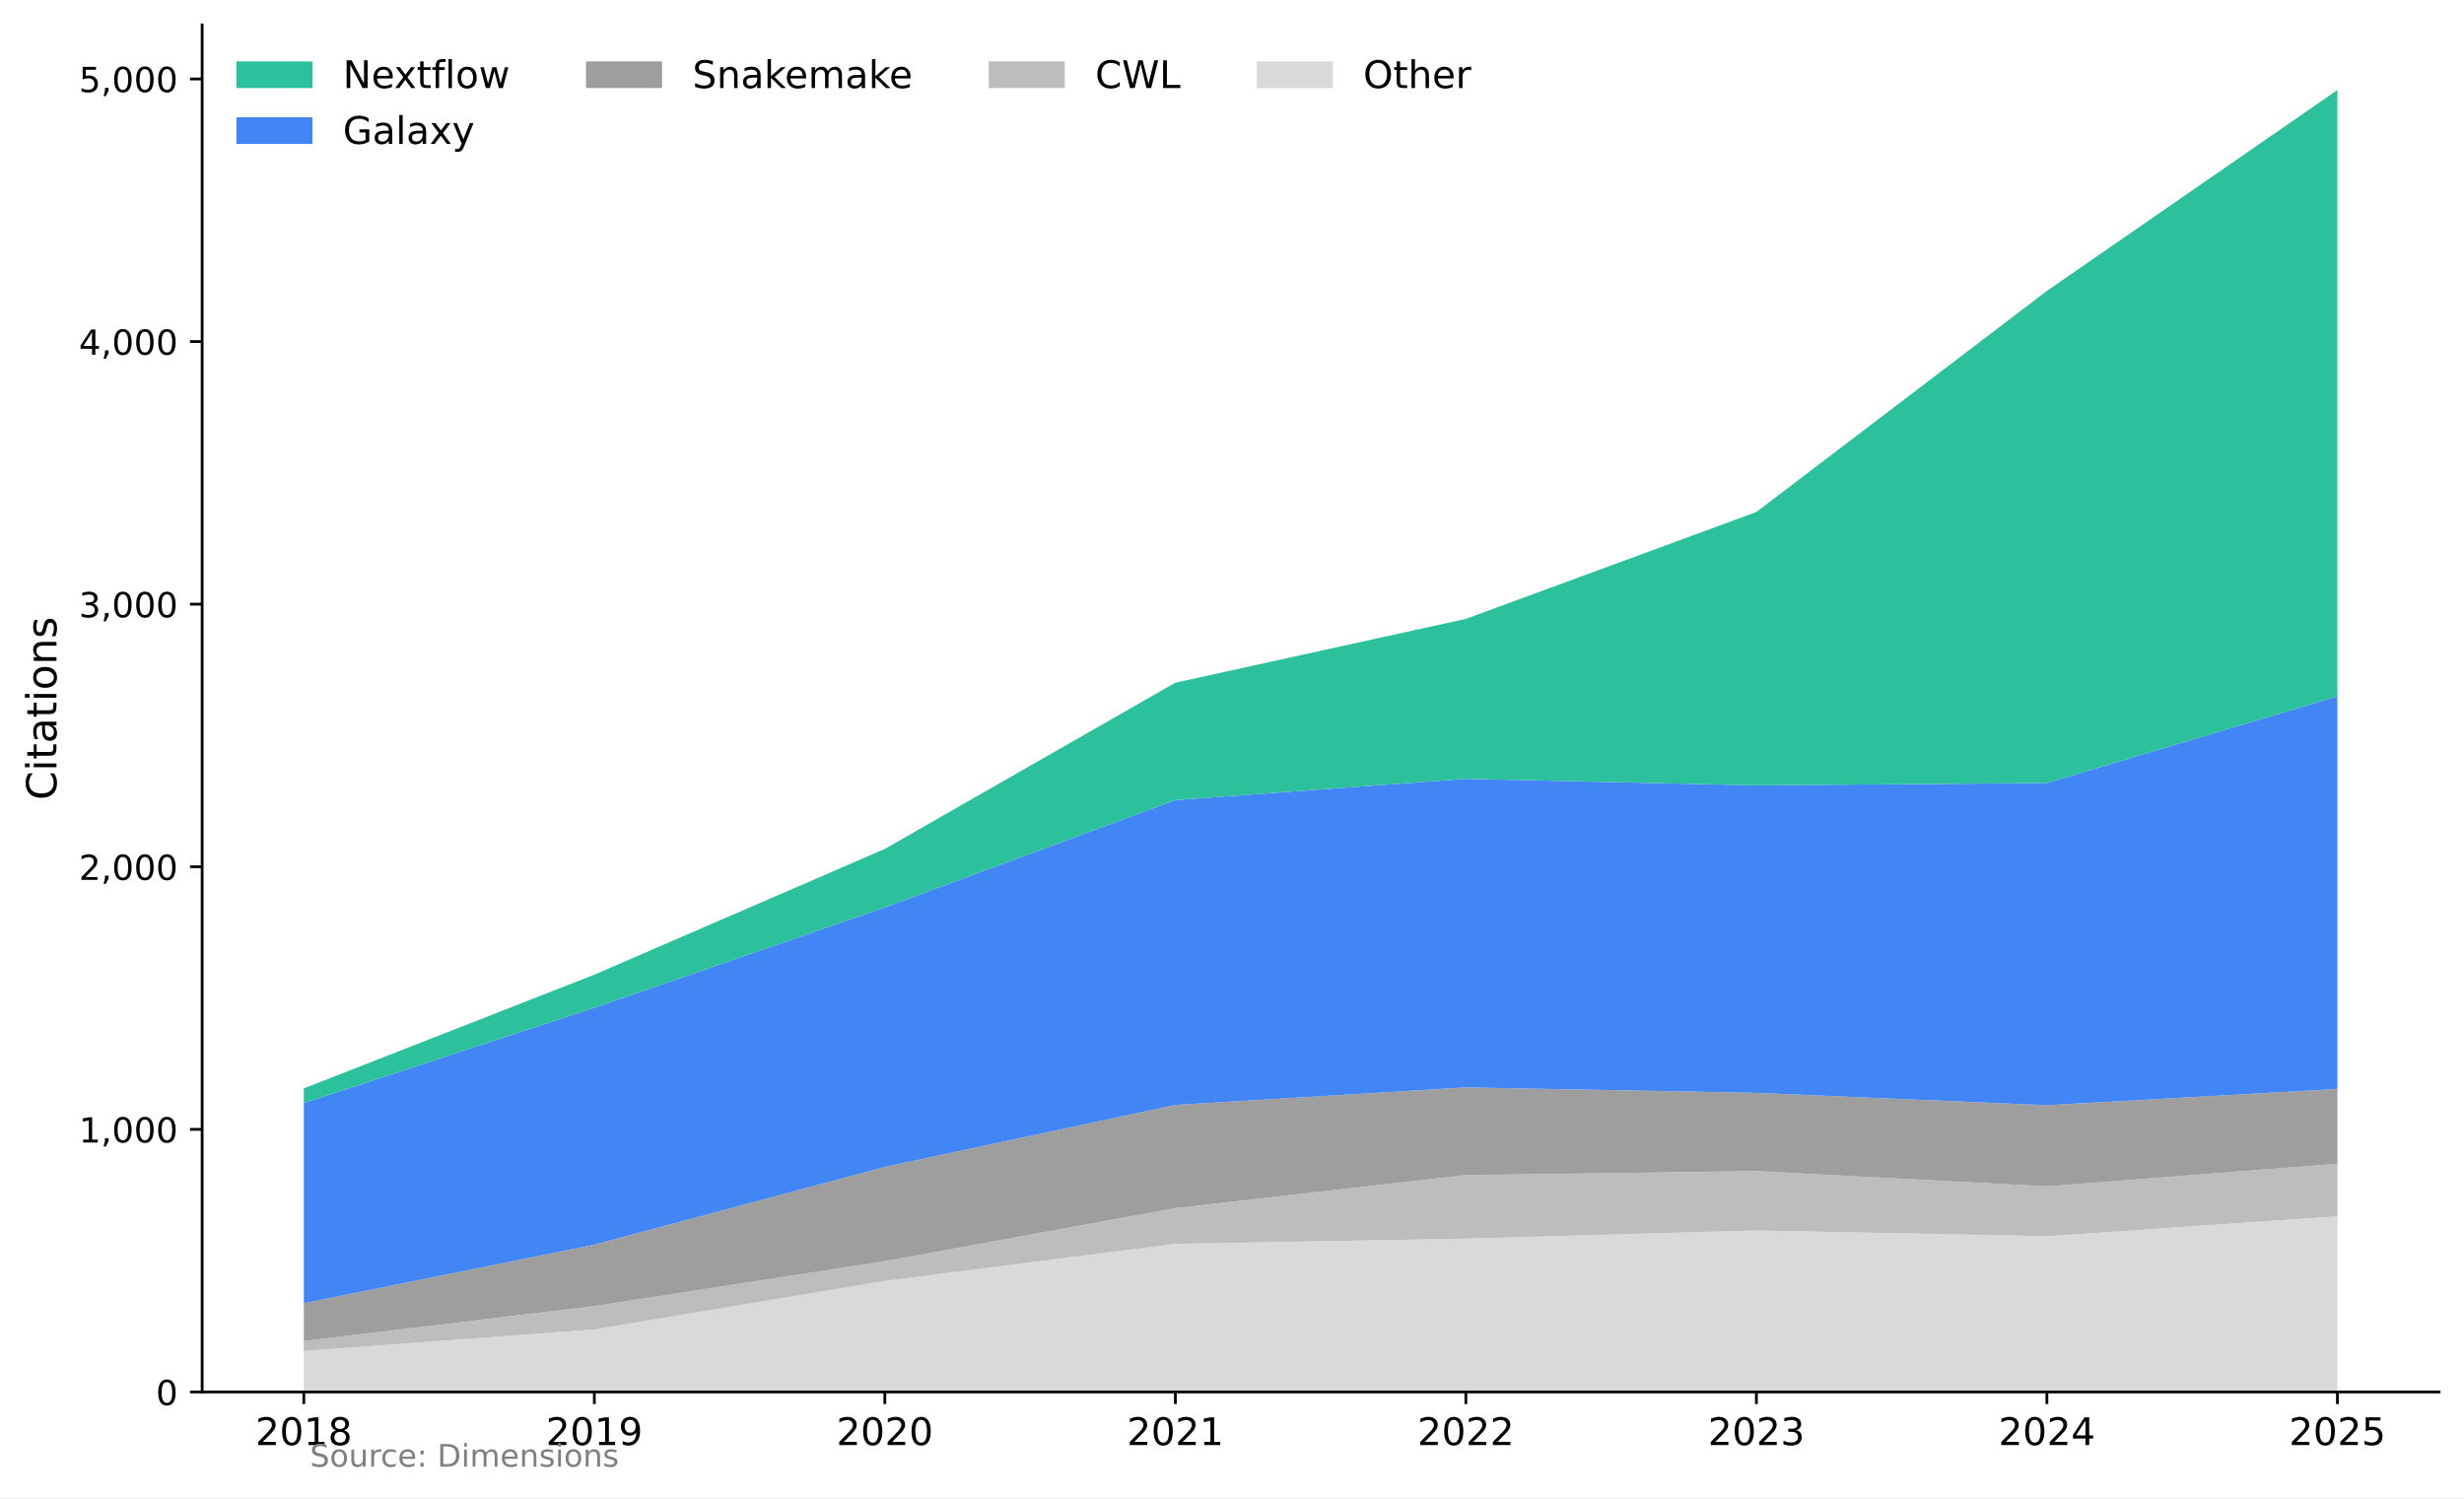
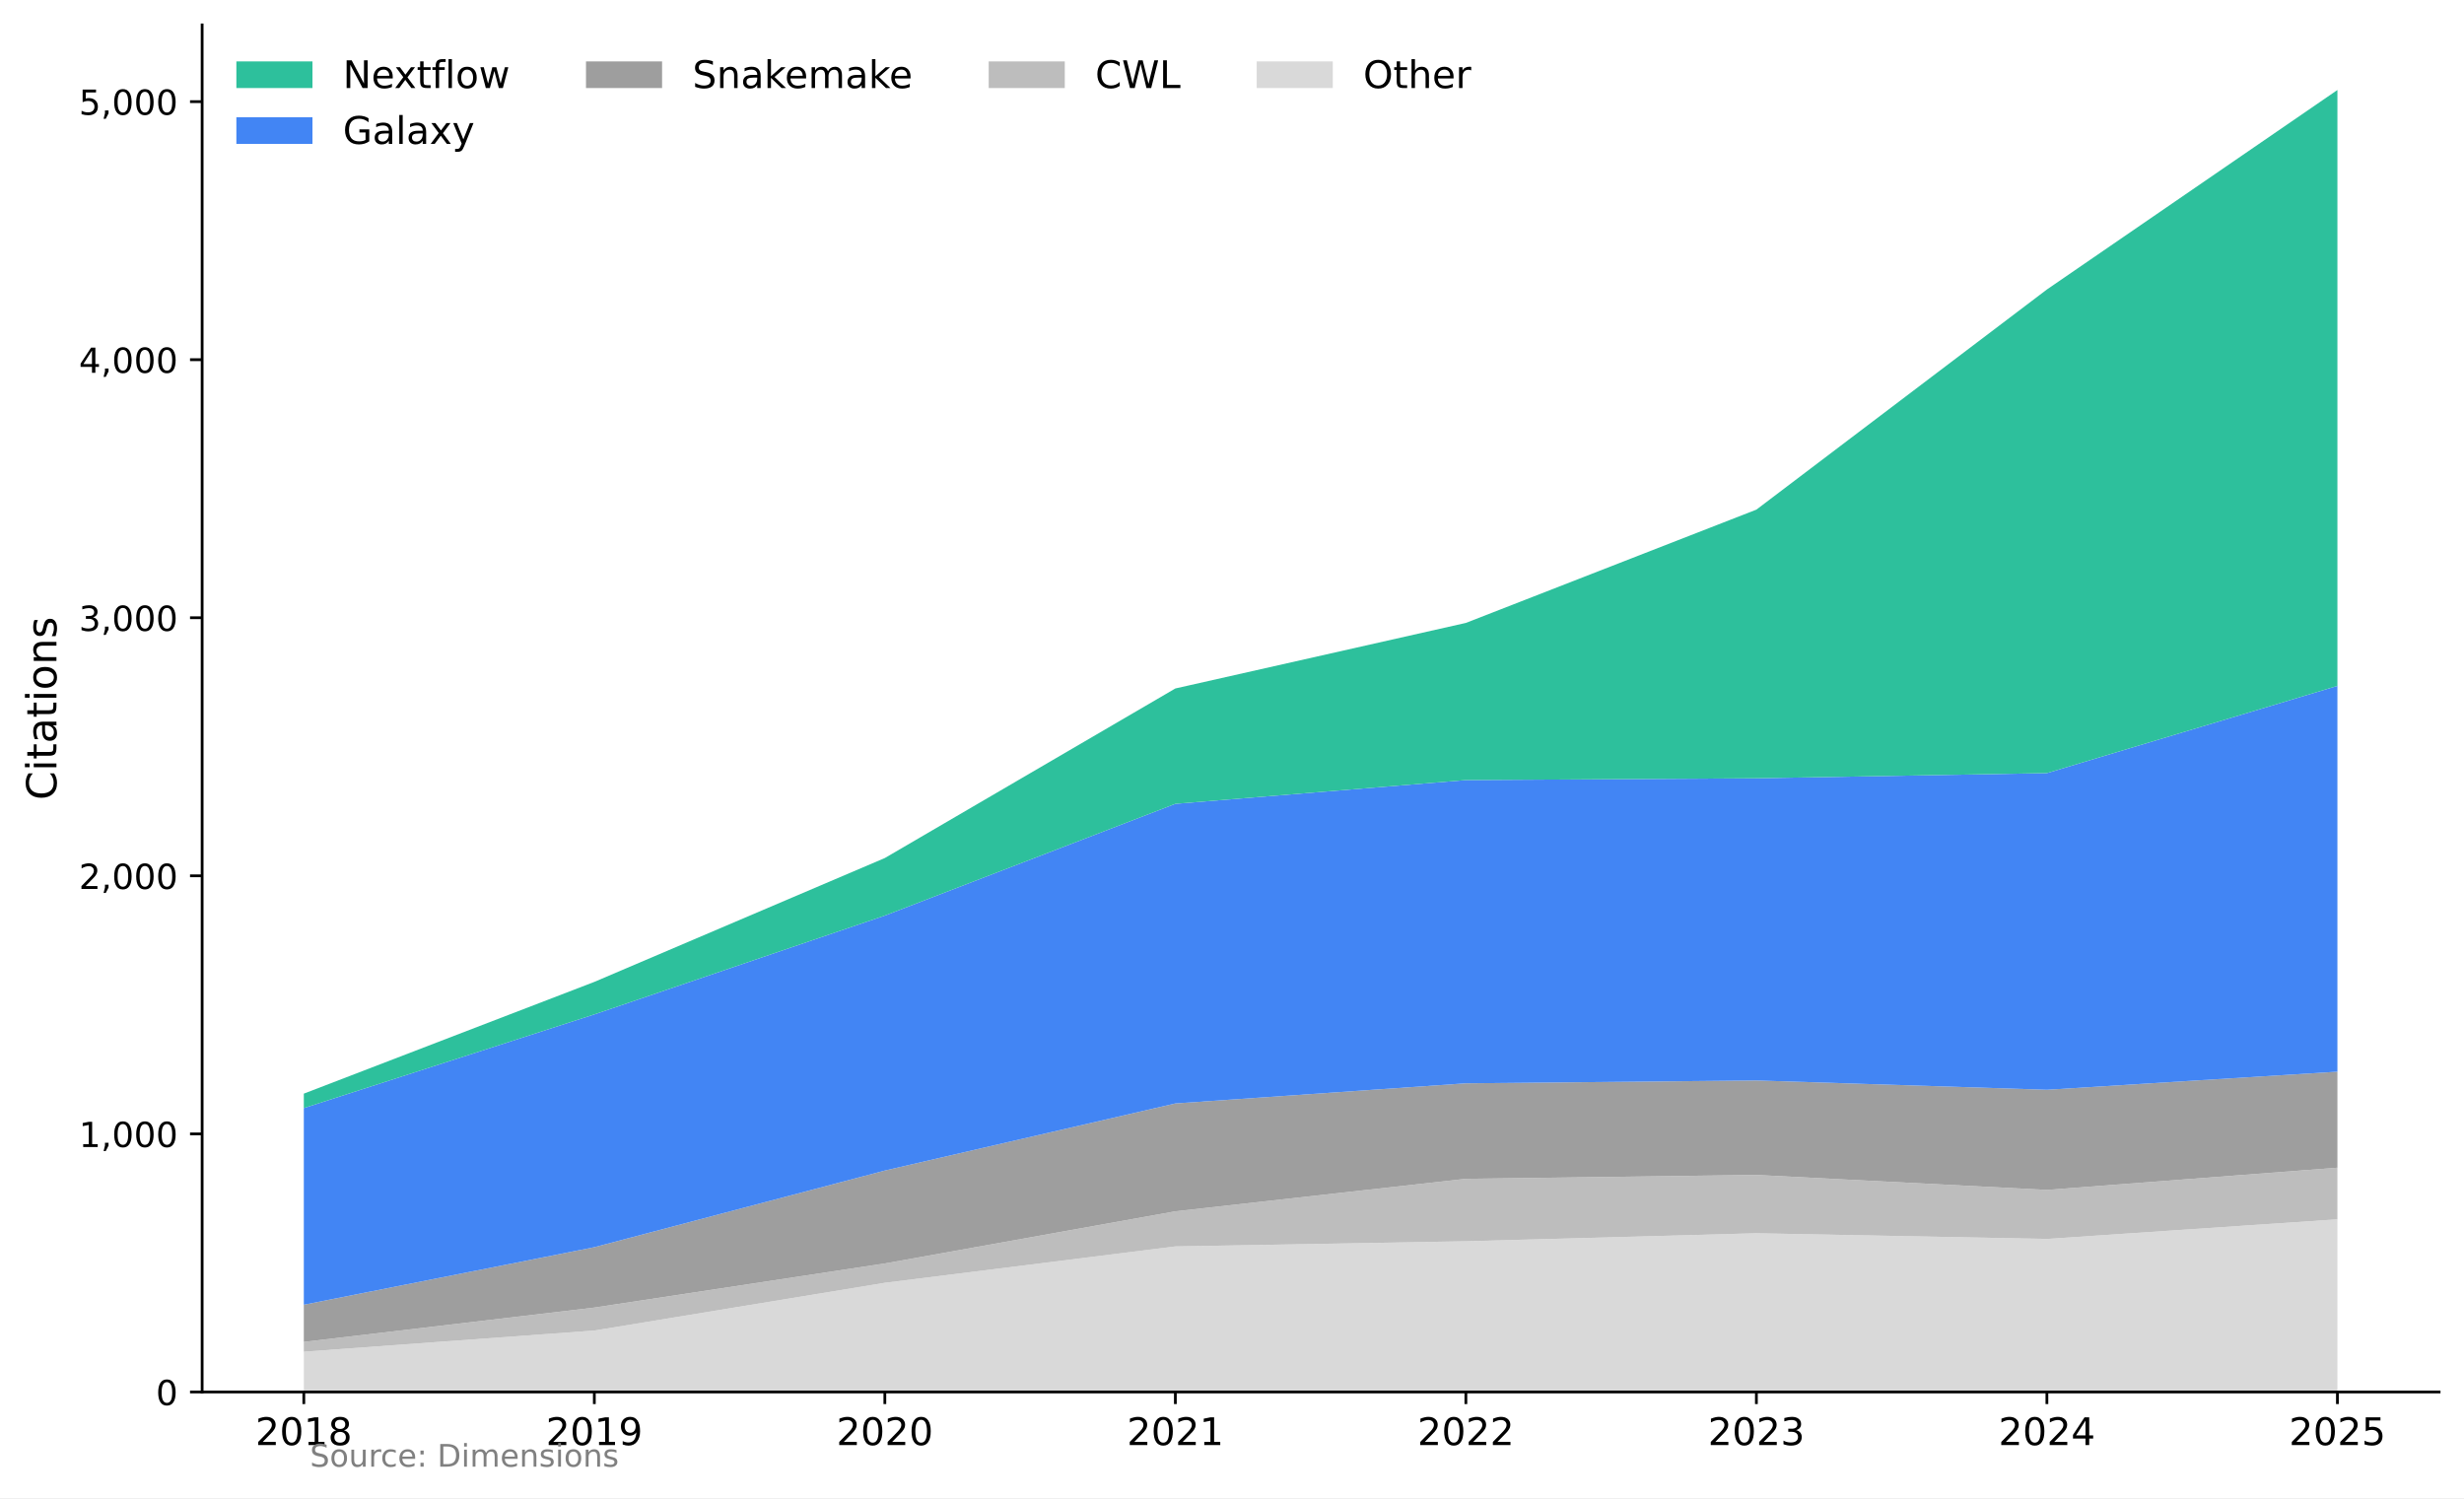
<svg xmlns="http://www.w3.org/2000/svg" xmlns:xlink="http://www.w3.org/1999/xlink" width="712.407pt" height="433.152pt" viewBox="0 0 712.407 433.152" version="1.1">
  <defs>
    <style type="text/css">*{stroke-linejoin: round; stroke-linecap: butt}</style>
  </defs>
  <g id="figure_1">
    <g id="patch_1">
      <path d="M 0 433.152  L 712.407 433.152  L 712.407 0  L 0 0  z " style="fill: #ffffff" />
    </g>
    <g id="axes_1">
      <g id="patch_2">
        <path d="M 58.442 402.48  L 705.207 402.48  L 705.207 7.2  L 58.442 7.2  z " style="fill: #ffffff" />
      </g>
      <g id="FillBetweenPolyCollection_1">
-         <path d="M 87.84 390.635  L 87.84 402.48  L 171.836 402.48  L 255.831 402.48  L 339.827 402.48  L 423.822 402.48  L 507.818 402.48  L 591.813 402.48  L 675.808 402.48  L 675.808 351.683  L 675.808 351.683  L 591.813 357.454  L 507.818 355.784  L 423.822 358.137  L 339.827 359.656  L 255.831 370.362  L 171.836 384.409  L 87.84 390.635  z " clip-path="url(#p961c796c24)" style="fill: #d9d9d9" />
+         <path d="M 87.84 390.839  L 87.84 402.48  L 171.836 402.48  L 255.831 402.48  L 339.827 402.48  L 423.822 402.48  L 507.818 402.48  L 591.813 402.48  L 675.808 402.48  L 675.808 352.559  L 675.808 352.559  L 591.813 358.23  L 507.818 356.589  L 423.822 358.902  L 339.827 360.394  L 255.831 370.916  L 171.836 384.72  L 87.84 390.839  z " clip-path="url(#p5e3e919fe5)" style="fill: #d9d9d9" />
      </g>
      <g id="FillBetweenPolyCollection_2">
-         <path d="M 87.84 387.75  L 87.84 390.635  L 171.836 384.409  L 255.831 370.362  L 339.827 359.656  L 423.822 358.137  L 507.818 355.784  L 591.813 357.454  L 675.808 351.683  L 675.808 336.497  L 675.808 336.497  L 591.813 343.027  L 507.818 338.624  L 423.822 339.762  L 339.827 349.33  L 255.831 364.667  L 171.836 377.651  L 87.84 387.75  z " clip-path="url(#p961c796c24)" style="fill: #bdbdbd" />
+         <path d="M 87.84 388.004  L 87.84 390.839  L 171.836 384.72  L 255.831 370.916  L 339.827 360.394  L 423.822 358.902  L 507.818 356.589  L 591.813 358.23  L 675.808 352.559  L 675.808 337.635  L 675.808 337.635  L 591.813 344.053  L 507.818 339.725  L 423.822 340.844  L 339.827 350.246  L 255.831 365.319  L 171.836 378.079  L 87.84 388.004  z " clip-path="url(#p5e3e919fe5)" style="fill: #bdbdbd" />
      </g>
      <g id="FillBetweenPolyCollection_3">
-         <path d="M 87.84 376.816  L 87.84 387.75  L 171.836 377.651  L 255.831 364.667  L 339.827 349.33  L 423.822 339.762  L 507.818 338.624  L 591.813 343.027  L 675.808 336.497  L 675.808 314.858  L 675.808 314.858  L 591.813 319.565  L 507.818 315.997  L 423.822 314.402  L 339.827 319.489  L 255.831 337.409  L 171.836 359.884  L 87.84 376.816  z " clip-path="url(#p961c796c24)" style="fill: #9e9e9e" />
+         <path d="M 87.84 377.258  L 87.84 388.004  L 171.836 378.079  L 255.831 365.319  L 339.827 350.246  L 423.822 340.844  L 507.818 339.725  L 591.813 344.053  L 675.808 337.635  L 675.808 309.877  L 675.808 309.877  L 591.813 315.1  L 507.818 312.414  L 423.822 313.235  L 339.827 319.055  L 255.831 338.456  L 171.836 360.618  L 87.84 377.258  z " clip-path="url(#p5e3e919fe5)" style="fill: #9e9e9e" />
      </g>
      <g id="FillBetweenPolyCollection_4">
-         <path d="M 87.84 318.958  L 87.84 376.816  L 171.836 359.884  L 255.831 337.409  L 339.827 319.489  L 423.822 314.402  L 507.818 315.997  L 591.813 319.565  L 675.808 314.858  L 675.808 201.343  L 675.808 201.343  L 591.813 226.4  L 507.818 227.083  L 423.822 225.185  L 339.827 231.336  L 255.831 262.391  L 171.836 291.396  L 87.84 318.958  z " clip-path="url(#p961c796c24)" style="fill: #4285f4" />
+         <path d="M 87.84 320.398  L 87.84 377.258  L 171.836 360.618  L 255.831 338.456  L 339.827 319.055  L 423.822 313.235  L 507.818 312.414  L 591.813 315.1  L 675.808 309.877  L 675.808 198.32  L 675.808 198.32  L 591.813 223.542  L 507.818 225.034  L 423.822 225.556  L 339.827 232.421  L 255.831 264.732  L 171.836 293.311  L 87.84 320.398  z " clip-path="url(#p5e3e919fe5)" style="fill: #4285f4" />
      </g>
      <g id="FillBetweenPolyCollection_5">
-         <path d="M 87.84 314.706  L 87.84 318.958  L 171.836 291.396  L 255.831 262.391  L 339.827 231.336  L 423.822 225.185  L 507.818 227.083  L 591.813 226.4  L 675.808 201.343  L 675.808 26.023  L 675.808 26.023  L 591.813 84.109  L 507.818 148.041  L 423.822 178.944  L 339.827 197.395  L 255.831 245.458  L 171.836 281.828  L 87.84 314.706  z " clip-path="url(#p961c796c24)" style="fill: #2dc09c" />
+         <path d="M 87.84 316.219  L 87.84 320.398  L 171.836 293.311  L 255.831 264.732  L 339.827 232.421  L 423.822 225.556  L 507.818 225.034  L 591.813 223.542  L 675.808 198.32  L 675.808 26.023  L 675.808 26.023  L 591.813 83.704  L 507.818 147.355  L 423.822 180.113  L 339.827 199.066  L 255.831 248.092  L 171.836 283.909  L 87.84 316.219  z " clip-path="url(#p5e3e919fe5)" style="fill: #2dc09c" />
      </g>
      <g id="matplotlib.axis_1">
        <g id="xtick_1">
          <g id="line2d_1">
            <defs>
-               <path id="m6a3d79371e" d="M 0 0  L 0 3.5  " style="stroke: #000000; stroke-width: 0.8" />
-             </defs>
-             <g>
-               <use xlink:href="#m6a3d79371e" x="87.84" y="402.48" style="stroke: #000000; stroke-width: 0.8" />
+               <path id="me6a0dc6554" d="M 0 0  L 0 3.5  " style="stroke: #000000; stroke-width: 0.8" />
+             </defs>
+             <g>
+               <use xlink:href="#me6a0dc6554" x="87.84" y="402.48" style="stroke: #000000; stroke-width: 0.8" />
            </g>
          </g>
          <g id="text_1">
            <g transform="translate(73.84278 417.8383) scale(0.11 -0.11)">
              <defs>
                <path id="DejaVuSans-32" d="M 1228 531  L 3431 531  L 3431 0  L 469 0  L 469 531  Q 828 903 1448 1529  Q 2069 2156 2228 2338  Q 2531 2678 2651 2914  Q 2772 3150 2772 3378  Q 2772 3750 2511 3984  Q 2250 4219 1831 4219  Q 1534 4219 1204 4116  Q 875 4013 500 3803  L 500 4441  Q 881 4594 1212 4672  Q 1544 4750 1819 4750  Q 2544 4750 2975 4387  Q 3406 4025 3406 3419  Q 3406 3131 3298 2873  Q 3191 2616 2906 2266  Q 2828 2175 2409 1742  Q 1991 1309 1228 531  z " transform="scale(0.015625)" />
                <path id="DejaVuSans-30" d="M 2034 4250  Q 1547 4250 1301 3770  Q 1056 3291 1056 2328  Q 1056 1369 1301 889  Q 1547 409 2034 409  Q 2525 409 2770 889  Q 3016 1369 3016 2328  Q 3016 3291 2770 3770  Q 2525 4250 2034 4250  z M 2034 4750  Q 2819 4750 3233 4129  Q 3647 3509 3647 2328  Q 3647 1150 3233 529  Q 2819 -91 2034 -91  Q 1250 -91 836 529  Q 422 1150 422 2328  Q 422 3509 836 4129  Q 1250 4750 2034 4750  z " transform="scale(0.015625)" />
                <path id="DejaVuSans-31" d="M 794 531  L 1825 531  L 1825 4091  L 703 3866  L 703 4441  L 1819 4666  L 2450 4666  L 2450 531  L 3481 531  L 3481 0  L 794 0  L 794 531  z " transform="scale(0.015625)" />
                <path id="DejaVuSans-38" d="M 2034 2216  Q 1584 2216 1326 1975  Q 1069 1734 1069 1313  Q 1069 891 1326 650  Q 1584 409 2034 409  Q 2484 409 2743 651  Q 3003 894 3003 1313  Q 3003 1734 2745 1975  Q 2488 2216 2034 2216  z M 1403 2484  Q 997 2584 770 2862  Q 544 3141 544 3541  Q 544 4100 942 4425  Q 1341 4750 2034 4750  Q 2731 4750 3128 4425  Q 3525 4100 3525 3541  Q 3525 3141 3298 2862  Q 3072 2584 2669 2484  Q 3125 2378 3379 2068  Q 3634 1759 3634 1313  Q 3634 634 3220 271  Q 2806 -91 2034 -91  Q 1263 -91 848 271  Q 434 634 434 1313  Q 434 1759 690 2068  Q 947 2378 1403 2484  z M 1172 3481  Q 1172 3119 1398 2916  Q 1625 2713 2034 2713  Q 2441 2713 2670 2916  Q 2900 3119 2900 3481  Q 2900 3844 2670 4047  Q 2441 4250 2034 4250  Q 1625 4250 1398 4047  Q 1172 3844 1172 3481  z " transform="scale(0.015625)" />
              </defs>
              <use xlink:href="#DejaVuSans-32" />
              <use xlink:href="#DejaVuSans-30" transform="translate(63.62305 0)" />
              <use xlink:href="#DejaVuSans-31" transform="translate(127.2461 0)" />
              <use xlink:href="#DejaVuSans-38" transform="translate(190.8691 0)" />
            </g>
          </g>
        </g>
        <g id="xtick_2">
          <g id="line2d_2">
            <g>
-               <use xlink:href="#m6a3d79371e" x="171.836" y="402.48" style="stroke: #000000; stroke-width: 0.8" />
+               <use xlink:href="#me6a0dc6554" x="171.836" y="402.48" style="stroke: #000000; stroke-width: 0.8" />
            </g>
          </g>
          <g id="text_2">
            <g transform="translate(157.8382 417.8383) scale(0.11 -0.11)">
              <defs>
                <path id="DejaVuSans-39" d="M 703 97  L 703 672  Q 941 559 1184 500  Q 1428 441 1663 441  Q 2288 441 2617 861  Q 2947 1281 2994 2138  Q 2813 1869 2534 1725  Q 2256 1581 1919 1581  Q 1219 1581 811 2004  Q 403 2428 403 3163  Q 403 3881 828 4315  Q 1253 4750 1959 4750  Q 2769 4750 3195 4129  Q 3622 3509 3622 2328  Q 3622 1225 3098 567  Q 2575 -91 1691 -91  Q 1453 -91 1209 -44  Q 966 3 703 97  z M 1959 2075  Q 2384 2075 2632 2365  Q 2881 2656 2881 3163  Q 2881 3666 2632 3958  Q 2384 4250 1959 4250  Q 1534 4250 1286 3958  Q 1038 3666 1038 3163  Q 1038 2656 1286 2365  Q 1534 2075 1959 2075  z " transform="scale(0.015625)" />
              </defs>
              <use xlink:href="#DejaVuSans-32" />
              <use xlink:href="#DejaVuSans-30" transform="translate(63.62305 0)" />
              <use xlink:href="#DejaVuSans-31" transform="translate(127.2461 0)" />
              <use xlink:href="#DejaVuSans-39" transform="translate(190.8691 0)" />
            </g>
          </g>
        </g>
        <g id="xtick_3">
          <g id="line2d_3">
            <g>
-               <use xlink:href="#m6a3d79371e" x="255.831" y="402.48" style="stroke: #000000; stroke-width: 0.8" />
+               <use xlink:href="#me6a0dc6554" x="255.831" y="402.48" style="stroke: #000000; stroke-width: 0.8" />
            </g>
          </g>
          <g id="text_3">
            <g transform="translate(241.8337 417.8383) scale(0.11 -0.11)">
              <use xlink:href="#DejaVuSans-32" />
              <use xlink:href="#DejaVuSans-30" transform="translate(63.62305 0)" />
              <use xlink:href="#DejaVuSans-32" transform="translate(127.2461 0)" />
              <use xlink:href="#DejaVuSans-30" transform="translate(190.8691 0)" />
            </g>
          </g>
        </g>
        <g id="xtick_4">
          <g id="line2d_4">
            <g>
-               <use xlink:href="#m6a3d79371e" x="339.827" y="402.48" style="stroke: #000000; stroke-width: 0.8" />
+               <use xlink:href="#me6a0dc6554" x="339.827" y="402.48" style="stroke: #000000; stroke-width: 0.8" />
            </g>
          </g>
          <g id="text_4">
            <g transform="translate(325.8291 417.8383) scale(0.11 -0.11)">
              <use xlink:href="#DejaVuSans-32" />
              <use xlink:href="#DejaVuSans-30" transform="translate(63.62305 0)" />
              <use xlink:href="#DejaVuSans-32" transform="translate(127.2461 0)" />
              <use xlink:href="#DejaVuSans-31" transform="translate(190.8691 0)" />
            </g>
          </g>
        </g>
        <g id="xtick_5">
          <g id="line2d_5">
            <g>
-               <use xlink:href="#m6a3d79371e" x="423.822" y="402.48" style="stroke: #000000; stroke-width: 0.8" />
+               <use xlink:href="#me6a0dc6554" x="423.822" y="402.48" style="stroke: #000000; stroke-width: 0.8" />
            </g>
          </g>
          <g id="text_5">
            <g transform="translate(409.8246 417.8383) scale(0.11 -0.11)">
              <use xlink:href="#DejaVuSans-32" />
              <use xlink:href="#DejaVuSans-30" transform="translate(63.62305 0)" />
              <use xlink:href="#DejaVuSans-32" transform="translate(127.2461 0)" />
              <use xlink:href="#DejaVuSans-32" transform="translate(190.8691 0)" />
            </g>
          </g>
        </g>
        <g id="xtick_6">
          <g id="line2d_6">
            <g>
-               <use xlink:href="#m6a3d79371e" x="507.818" y="402.48" style="stroke: #000000; stroke-width: 0.8" />
+               <use xlink:href="#me6a0dc6554" x="507.818" y="402.48" style="stroke: #000000; stroke-width: 0.8" />
            </g>
          </g>
          <g id="text_6">
            <g transform="translate(493.8201 417.8383) scale(0.11 -0.11)">
              <defs>
                <path id="DejaVuSans-33" d="M 2597 2516  Q 3050 2419 3304 2112  Q 3559 1806 3559 1356  Q 3559 666 3084 287  Q 2609 -91 1734 -91  Q 1441 -91 1130 -33  Q 819 25 488 141  L 488 750  Q 750 597 1062 519  Q 1375 441 1716 441  Q 2309 441 2620 675  Q 2931 909 2931 1356  Q 2931 1769 2642 2001  Q 2353 2234 1838 2234  L 1294 2234  L 1294 2753  L 1863 2753  Q 2328 2753 2575 2939  Q 2822 3125 2822 3475  Q 2822 3834 2567 4026  Q 2313 4219 1838 4219  Q 1578 4219 1281 4162  Q 984 4106 628 3988  L 628 4550  Q 988 4650 1302 4700  Q 1616 4750 1894 4750  Q 2613 4750 3031 4423  Q 3450 4097 3450 3541  Q 3450 3153 3228 2886  Q 3006 2619 2597 2516  z " transform="scale(0.015625)" />
              </defs>
              <use xlink:href="#DejaVuSans-32" />
              <use xlink:href="#DejaVuSans-30" transform="translate(63.62305 0)" />
              <use xlink:href="#DejaVuSans-32" transform="translate(127.2461 0)" />
              <use xlink:href="#DejaVuSans-33" transform="translate(190.8691 0)" />
            </g>
          </g>
        </g>
        <g id="xtick_7">
          <g id="line2d_7">
            <g>
-               <use xlink:href="#m6a3d79371e" x="591.813" y="402.48" style="stroke: #000000; stroke-width: 0.8" />
+               <use xlink:href="#me6a0dc6554" x="591.813" y="402.48" style="stroke: #000000; stroke-width: 0.8" />
            </g>
          </g>
          <g id="text_7">
            <g transform="translate(577.8155 417.8383) scale(0.11 -0.11)">
              <defs>
                <path id="DejaVuSans-34" d="M 2419 4116  L 825 1625  L 2419 1625  L 2419 4116  z M 2253 4666  L 3047 4666  L 3047 1625  L 3713 1625  L 3713 1100  L 3047 1100  L 3047 0  L 2419 0  L 2419 1100  L 313 1100  L 313 1709  L 2253 4666  z " transform="scale(0.015625)" />
              </defs>
              <use xlink:href="#DejaVuSans-32" />
              <use xlink:href="#DejaVuSans-30" transform="translate(63.62305 0)" />
              <use xlink:href="#DejaVuSans-32" transform="translate(127.2461 0)" />
              <use xlink:href="#DejaVuSans-34" transform="translate(190.8691 0)" />
            </g>
          </g>
        </g>
        <g id="xtick_8">
          <g id="line2d_8">
            <g>
-               <use xlink:href="#m6a3d79371e" x="675.808" y="402.48" style="stroke: #000000; stroke-width: 0.8" />
+               <use xlink:href="#me6a0dc6554" x="675.808" y="402.48" style="stroke: #000000; stroke-width: 0.8" />
            </g>
          </g>
          <g id="text_8">
            <g transform="translate(661.811 417.8383) scale(0.11 -0.11)">
              <defs>
                <path id="DejaVuSans-35" d="M 691 4666  L 3169 4666  L 3169 4134  L 1269 4134  L 1269 2991  Q 1406 3038 1543 3061  Q 1681 3084 1819 3084  Q 2600 3084 3056 2656  Q 3513 2228 3513 1497  Q 3513 744 3044 326  Q 2575 -91 1722 -91  Q 1428 -91 1123 -41  Q 819 9 494 109  L 494 744  Q 775 591 1075 516  Q 1375 441 1709 441  Q 2250 441 2565 725  Q 2881 1009 2881 1497  Q 2881 1984 2565 2268  Q 2250 2553 1709 2553  Q 1456 2553 1204 2497  Q 953 2441 691 2322  L 691 4666  z " transform="scale(0.015625)" />
              </defs>
              <use xlink:href="#DejaVuSans-32" />
              <use xlink:href="#DejaVuSans-30" transform="translate(63.62305 0)" />
              <use xlink:href="#DejaVuSans-32" transform="translate(127.2461 0)" />
              <use xlink:href="#DejaVuSans-35" transform="translate(190.8691 0)" />
            </g>
          </g>
        </g>
      </g>
      <g id="matplotlib.axis_2">
        <g id="ytick_1">
          <g id="line2d_9">
            <defs>
-               <path id="me6f6cc8d54" d="M 0 0  L -3.5 0  " style="stroke: #000000; stroke-width: 0.8" />
-             </defs>
-             <g>
-               <use xlink:href="#me6f6cc8d54" x="58.442" y="402.48" style="stroke: #000000; stroke-width: 0.8" />
+               <path id="m348fbc7425" d="M 0 0  L -3.5 0  " style="stroke: #000000; stroke-width: 0.8" />
+             </defs>
+             <g>
+               <use xlink:href="#m348fbc7425" x="58.442" y="402.48" style="stroke: #000000; stroke-width: 0.8" />
            </g>
          </g>
          <g id="text_9">
            <g transform="translate(45.07937 406.2792) scale(0.1 -0.1)">
              <use xlink:href="#DejaVuSans-30" />
            </g>
          </g>
        </g>
        <g id="ytick_2">
          <g id="line2d_10">
            <g>
-               <use xlink:href="#me6f6cc8d54" x="58.442" y="326.551" style="stroke: #000000; stroke-width: 0.8" />
+               <use xlink:href="#m348fbc7425" x="58.442" y="327.86" style="stroke: #000000; stroke-width: 0.8" />
            </g>
          </g>
          <g id="text_10">
-             <g transform="translate(22.81375 330.35) scale(0.1 -0.1)">
+             <g transform="translate(22.81375 331.6594) scale(0.1 -0.1)">
              <defs>
                <path id="DejaVuSans-2c" d="M 750 794  L 1409 794  L 1409 256  L 897 -744  L 494 -744  L 750 256  L 750 794  z " transform="scale(0.015625)" />
              </defs>
              <use xlink:href="#DejaVuSans-31" />
              <use xlink:href="#DejaVuSans-2c" transform="translate(63.62305 0)" />
              <use xlink:href="#DejaVuSans-30" transform="translate(95.41016 0)" />
              <use xlink:href="#DejaVuSans-30" transform="translate(159.0332 0)" />
              <use xlink:href="#DejaVuSans-30" transform="translate(222.6562 0)" />
            </g>
          </g>
        </g>
        <g id="ytick_3">
          <g id="line2d_11">
            <g>
-               <use xlink:href="#me6f6cc8d54" x="58.442" y="250.622" style="stroke: #000000; stroke-width: 0.8" />
+               <use xlink:href="#m348fbc7425" x="58.442" y="253.24" style="stroke: #000000; stroke-width: 0.8" />
            </g>
          </g>
          <g id="text_11">
-             <g transform="translate(22.81375 254.4207) scale(0.1 -0.1)">
+             <g transform="translate(22.81375 257.0395) scale(0.1 -0.1)">
              <use xlink:href="#DejaVuSans-32" />
              <use xlink:href="#DejaVuSans-2c" transform="translate(63.62305 0)" />
              <use xlink:href="#DejaVuSans-30" transform="translate(95.41016 0)" />
              <use xlink:href="#DejaVuSans-30" transform="translate(159.0332 0)" />
              <use xlink:href="#DejaVuSans-30" transform="translate(222.6562 0)" />
            </g>
          </g>
        </g>
        <g id="ytick_4">
          <g id="line2d_12">
            <g>
-               <use xlink:href="#me6f6cc8d54" x="58.442" y="174.692" style="stroke: #000000; stroke-width: 0.8" />
+               <use xlink:href="#m348fbc7425" x="58.442" y="178.62" style="stroke: #000000; stroke-width: 0.8" />
            </g>
          </g>
          <g id="text_12">
-             <g transform="translate(22.81375 178.4915) scale(0.1 -0.1)">
+             <g transform="translate(22.81375 182.4197) scale(0.1 -0.1)">
              <use xlink:href="#DejaVuSans-33" />
              <use xlink:href="#DejaVuSans-2c" transform="translate(63.62305 0)" />
              <use xlink:href="#DejaVuSans-30" transform="translate(95.41016 0)" />
              <use xlink:href="#DejaVuSans-30" transform="translate(159.0332 0)" />
              <use xlink:href="#DejaVuSans-30" transform="translate(222.6562 0)" />
            </g>
          </g>
        </g>
        <g id="ytick_5">
          <g id="line2d_13">
            <g>
-               <use xlink:href="#me6f6cc8d54" x="58.442" y="98.763" style="stroke: #000000; stroke-width: 0.8" />
+               <use xlink:href="#m348fbc7425" x="58.442" y="104.001" style="stroke: #000000; stroke-width: 0.8" />
            </g>
          </g>
          <g id="text_13">
-             <g transform="translate(22.81375 102.5623) scale(0.1 -0.1)">
+             <g transform="translate(22.81375 107.7998) scale(0.1 -0.1)">
              <use xlink:href="#DejaVuSans-34" />
              <use xlink:href="#DejaVuSans-2c" transform="translate(63.62305 0)" />
              <use xlink:href="#DejaVuSans-30" transform="translate(95.41016 0)" />
              <use xlink:href="#DejaVuSans-30" transform="translate(159.0332 0)" />
              <use xlink:href="#DejaVuSans-30" transform="translate(222.6562 0)" />
            </g>
          </g>
        </g>
        <g id="ytick_6">
          <g id="line2d_14">
            <g>
-               <use xlink:href="#me6f6cc8d54" x="58.442" y="22.834" style="stroke: #000000; stroke-width: 0.8" />
+               <use xlink:href="#m348fbc7425" x="58.442" y="29.381" style="stroke: #000000; stroke-width: 0.8" />
            </g>
          </g>
          <g id="text_14">
-             <g transform="translate(22.81375 26.63305) scale(0.1 -0.1)">
+             <g transform="translate(22.81375 33.17997) scale(0.1 -0.1)">
              <use xlink:href="#DejaVuSans-35" />
              <use xlink:href="#DejaVuSans-2c" transform="translate(63.62305 0)" />
              <use xlink:href="#DejaVuSans-30" transform="translate(95.41016 0)" />
              <use xlink:href="#DejaVuSans-30" transform="translate(159.0332 0)" />
              <use xlink:href="#DejaVuSans-30" transform="translate(222.6562 0)" />
            </g>
          </g>
        </g>
        <g id="text_15">
          <g transform="translate(16.31812 231.3441) rotate(-90) scale(0.12 -0.12)">
            <defs>
              <path id="DejaVuSans-43" d="M 4122 4306  L 4122 3641  Q 3803 3938 3442 4084  Q 3081 4231 2675 4231  Q 1875 4231 1450 3742  Q 1025 3253 1025 2328  Q 1025 1406 1450 917  Q 1875 428 2675 428  Q 3081 428 3442 575  Q 3803 722 4122 1019  L 4122 359  Q 3791 134 3420 21  Q 3050 -91 2638 -91  Q 1578 -91 968 557  Q 359 1206 359 2328  Q 359 3453 968 4101  Q 1578 4750 2638 4750  Q 3056 4750 3426 4639  Q 3797 4528 4122 4306  z " transform="scale(0.015625)" />
              <path id="DejaVuSans-69" d="M 603 3500  L 1178 3500  L 1178 0  L 603 0  L 603 3500  z M 603 4863  L 1178 4863  L 1178 4134  L 603 4134  L 603 4863  z " transform="scale(0.015625)" />
              <path id="DejaVuSans-74" d="M 1172 4494  L 1172 3500  L 2356 3500  L 2356 3053  L 1172 3053  L 1172 1153  Q 1172 725 1289 603  Q 1406 481 1766 481  L 2356 481  L 2356 0  L 1766 0  Q 1100 0 847 248  Q 594 497 594 1153  L 594 3053  L 172 3053  L 172 3500  L 594 3500  L 594 4494  L 1172 4494  z " transform="scale(0.015625)" />
              <path id="DejaVuSans-61" d="M 2194 1759  Q 1497 1759 1228 1600  Q 959 1441 959 1056  Q 959 750 1161 570  Q 1363 391 1709 391  Q 2188 391 2477 730  Q 2766 1069 2766 1631  L 2766 1759  L 2194 1759  z M 3341 1997  L 3341 0  L 2766 0  L 2766 531  Q 2569 213 2275 61  Q 1981 -91 1556 -91  Q 1019 -91 701 211  Q 384 513 384 1019  Q 384 1609 779 1909  Q 1175 2209 1959 2209  L 2766 2209  L 2766 2266  Q 2766 2663 2505 2880  Q 2244 3097 1772 3097  Q 1472 3097 1187 3025  Q 903 2953 641 2809  L 641 3341  Q 956 3463 1253 3523  Q 1550 3584 1831 3584  Q 2591 3584 2966 3190  Q 3341 2797 3341 1997  z " transform="scale(0.015625)" />
              <path id="DejaVuSans-6f" d="M 1959 3097  Q 1497 3097 1228 2736  Q 959 2375 959 1747  Q 959 1119 1226 758  Q 1494 397 1959 397  Q 2419 397 2687 759  Q 2956 1122 2956 1747  Q 2956 2369 2687 2733  Q 2419 3097 1959 3097  z M 1959 3584  Q 2709 3584 3137 3096  Q 3566 2609 3566 1747  Q 3566 888 3137 398  Q 2709 -91 1959 -91  Q 1206 -91 779 398  Q 353 888 353 1747  Q 353 2609 779 3096  Q 1206 3584 1959 3584  z " transform="scale(0.015625)" />
              <path id="DejaVuSans-6e" d="M 3513 2113  L 3513 0  L 2938 0  L 2938 2094  Q 2938 2591 2744 2837  Q 2550 3084 2163 3084  Q 1697 3084 1428 2787  Q 1159 2491 1159 1978  L 1159 0  L 581 0  L 581 3500  L 1159 3500  L 1159 2956  Q 1366 3272 1645 3428  Q 1925 3584 2291 3584  Q 2894 3584 3203 3211  Q 3513 2838 3513 2113  z " transform="scale(0.015625)" />
              <path id="DejaVuSans-73" d="M 2834 3397  L 2834 2853  Q 2591 2978 2328 3040  Q 2066 3103 1784 3103  Q 1356 3103 1142 2972  Q 928 2841 928 2578  Q 928 2378 1081 2264  Q 1234 2150 1697 2047  L 1894 2003  Q 2506 1872 2764 1633  Q 3022 1394 3022 966  Q 3022 478 2636 193  Q 2250 -91 1575 -91  Q 1294 -91 989 -36  Q 684 19 347 128  L 347 722  Q 666 556 975 473  Q 1284 391 1588 391  Q 1994 391 2212 530  Q 2431 669 2431 922  Q 2431 1156 2273 1281  Q 2116 1406 1581 1522  L 1381 1569  Q 847 1681 609 1914  Q 372 2147 372 2553  Q 372 3047 722 3315  Q 1072 3584 1716 3584  Q 2034 3584 2315 3537  Q 2597 3491 2834 3397  z " transform="scale(0.015625)" />
            </defs>
            <use xlink:href="#DejaVuSans-43" />
            <use xlink:href="#DejaVuSans-69" transform="translate(69.82422 0)" />
            <use xlink:href="#DejaVuSans-74" transform="translate(97.60742 0)" />
            <use xlink:href="#DejaVuSans-61" transform="translate(136.8164 0)" />
            <use xlink:href="#DejaVuSans-74" transform="translate(198.0957 0)" />
            <use xlink:href="#DejaVuSans-69" transform="translate(237.3047 0)" />
            <use xlink:href="#DejaVuSans-6f" transform="translate(265.0879 0)" />
            <use xlink:href="#DejaVuSans-6e" transform="translate(326.2695 0)" />
            <use xlink:href="#DejaVuSans-73" transform="translate(389.6484 0)" />
          </g>
        </g>
      </g>
      <g id="patch_3">
        <path d="M 58.442 402.48  L 58.442 7.2  " style="fill: none; stroke: #000000; stroke-width: 0.8; stroke-linejoin: miter; stroke-linecap: square" />
      </g>
      <g id="patch_4">
        <path d="M 58.442 402.48  L 705.207 402.48  " style="fill: none; stroke: #000000; stroke-width: 0.8; stroke-linejoin: miter; stroke-linecap: square" />
      </g>
      <g id="legend_1">
        <g id="patch_5">
          <path d="M 68.342 25.458  L 90.342 25.458  L 90.342 17.758  L 68.342 17.758  z " style="fill: #2dc09c" />
        </g>
        <g id="text_16">
          <g transform="translate(99.14187 25.45828) scale(0.11 -0.11)">
            <defs>
              <path id="DejaVuSans-4e" d="M 628 4666  L 1478 4666  L 3547 763  L 3547 4666  L 4159 4666  L 4159 0  L 3309 0  L 1241 3903  L 1241 0  L 628 0  L 628 4666  z " transform="scale(0.015625)" />
              <path id="DejaVuSans-65" d="M 3597 1894  L 3597 1613  L 953 1613  Q 991 1019 1311 708  Q 1631 397 2203 397  Q 2534 397 2845 478  Q 3156 559 3463 722  L 3463 178  Q 3153 47 2828 -22  Q 2503 -91 2169 -91  Q 1331 -91 842 396  Q 353 884 353 1716  Q 353 2575 817 3079  Q 1281 3584 2069 3584  Q 2775 3584 3186 3129  Q 3597 2675 3597 1894  z M 3022 2063  Q 3016 2534 2758 2815  Q 2500 3097 2075 3097  Q 1594 3097 1305 2825  Q 1016 2553 972 2059  L 3022 2063  z " transform="scale(0.015625)" />
              <path id="DejaVuSans-78" d="M 3513 3500  L 2247 1797  L 3578 0  L 2900 0  L 1881 1375  L 863 0  L 184 0  L 1544 1831  L 300 3500  L 978 3500  L 1906 2253  L 2834 3500  L 3513 3500  z " transform="scale(0.015625)" />
              <path id="DejaVuSans-66" d="M 2375 4863  L 2375 4384  L 1825 4384  Q 1516 4384 1395 4259  Q 1275 4134 1275 3809  L 1275 3500  L 2222 3500  L 2222 3053  L 1275 3053  L 1275 0  L 697 0  L 697 3053  L 147 3053  L 147 3500  L 697 3500  L 697 3744  Q 697 4328 969 4595  Q 1241 4863 1831 4863  L 2375 4863  z " transform="scale(0.015625)" />
              <path id="DejaVuSans-6c" d="M 603 4863  L 1178 4863  L 1178 0  L 603 0  L 603 4863  z " transform="scale(0.015625)" />
              <path id="DejaVuSans-77" d="M 269 3500  L 844 3500  L 1563 769  L 2278 3500  L 2956 3500  L 3675 769  L 4391 3500  L 4966 3500  L 4050 0  L 3372 0  L 2619 2869  L 1863 0  L 1184 0  L 269 3500  z " transform="scale(0.015625)" />
            </defs>
            <use xlink:href="#DejaVuSans-4e" />
            <use xlink:href="#DejaVuSans-65" transform="translate(74.80469 0)" />
            <use xlink:href="#DejaVuSans-78" transform="translate(134.5781 0)" />
            <use xlink:href="#DejaVuSans-74" transform="translate(193.7578 0)" />
            <use xlink:href="#DejaVuSans-66" transform="translate(232.9668 0)" />
            <use xlink:href="#DejaVuSans-6c" transform="translate(268.1719 0)" />
            <use xlink:href="#DejaVuSans-6f" transform="translate(295.9551 0)" />
            <use xlink:href="#DejaVuSans-77" transform="translate(357.1367 0)" />
          </g>
        </g>
        <g id="patch_6">
          <path d="M 68.342 41.604  L 90.342 41.604  L 90.342 33.904  L 68.342 33.904  z " style="fill: #4285f4" />
        </g>
        <g id="text_17">
          <g transform="translate(99.14187 41.60422) scale(0.11 -0.11)">
            <defs>
              <path id="DejaVuSans-47" d="M 3809 666  L 3809 1919  L 2778 1919  L 2778 2438  L 4434 2438  L 4434 434  Q 4069 175 3628 42  Q 3188 -91 2688 -91  Q 1594 -91 976 548  Q 359 1188 359 2328  Q 359 3472 976 4111  Q 1594 4750 2688 4750  Q 3144 4750 3555 4637  Q 3966 4525 4313 4306  L 4313 3634  Q 3963 3931 3569 4081  Q 3175 4231 2741 4231  Q 1884 4231 1454 3753  Q 1025 3275 1025 2328  Q 1025 1384 1454 906  Q 1884 428 2741 428  Q 3075 428 3337 486  Q 3600 544 3809 666  z " transform="scale(0.015625)" />
              <path id="DejaVuSans-79" d="M 2059 -325  Q 1816 -950 1584 -1140  Q 1353 -1331 966 -1331  L 506 -1331  L 506 -850  L 844 -850  Q 1081 -850 1212 -737  Q 1344 -625 1503 -206  L 1606 56  L 191 3500  L 800 3500  L 1894 763  L 2988 3500  L 3597 3500  L 2059 -325  z " transform="scale(0.015625)" />
            </defs>
            <use xlink:href="#DejaVuSans-47" />
            <use xlink:href="#DejaVuSans-61" transform="translate(77.49023 0)" />
            <use xlink:href="#DejaVuSans-6c" transform="translate(138.7695 0)" />
            <use xlink:href="#DejaVuSans-61" transform="translate(166.5527 0)" />
            <use xlink:href="#DejaVuSans-78" transform="translate(227.832 0)" />
            <use xlink:href="#DejaVuSans-79" transform="translate(287.0117 0)" />
          </g>
        </g>
        <g id="patch_7">
          <path d="M 169.425 25.458  L 191.425 25.458  L 191.425 17.758  L 169.425 17.758  z " style="fill: #9e9e9e" />
        </g>
        <g id="text_18">
          <g transform="translate(200.225 25.45828) scale(0.11 -0.11)">
            <defs>
              <path id="DejaVuSans-53" d="M 3425 4513  L 3425 3897  Q 3066 4069 2747 4153  Q 2428 4238 2131 4238  Q 1616 4238 1336 4038  Q 1056 3838 1056 3469  Q 1056 3159 1242 3001  Q 1428 2844 1947 2747  L 2328 2669  Q 3034 2534 3370 2195  Q 3706 1856 3706 1288  Q 3706 609 3251 259  Q 2797 -91 1919 -91  Q 1588 -91 1214 -16  Q 841 59 441 206  L 441 856  Q 825 641 1194 531  Q 1563 422 1919 422  Q 2459 422 2753 634  Q 3047 847 3047 1241  Q 3047 1584 2836 1778  Q 2625 1972 2144 2069  L 1759 2144  Q 1053 2284 737 2584  Q 422 2884 422 3419  Q 422 4038 858 4394  Q 1294 4750 2059 4750  Q 2388 4750 2728 4690  Q 3069 4631 3425 4513  z " transform="scale(0.015625)" />
              <path id="DejaVuSans-6b" d="M 581 4863  L 1159 4863  L 1159 1991  L 2875 3500  L 3609 3500  L 1753 1863  L 3688 0  L 2938 0  L 1159 1709  L 1159 0  L 581 0  L 581 4863  z " transform="scale(0.015625)" />
              <path id="DejaVuSans-6d" d="M 3328 2828  Q 3544 3216 3844 3400  Q 4144 3584 4550 3584  Q 5097 3584 5394 3201  Q 5691 2819 5691 2113  L 5691 0  L 5113 0  L 5113 2094  Q 5113 2597 4934 2840  Q 4756 3084 4391 3084  Q 3944 3084 3684 2787  Q 3425 2491 3425 1978  L 3425 0  L 2847 0  L 2847 2094  Q 2847 2600 2669 2842  Q 2491 3084 2119 3084  Q 1678 3084 1418 2786  Q 1159 2488 1159 1978  L 1159 0  L 581 0  L 581 3500  L 1159 3500  L 1159 2956  Q 1356 3278 1631 3431  Q 1906 3584 2284 3584  Q 2666 3584 2933 3390  Q 3200 3197 3328 2828  z " transform="scale(0.015625)" />
            </defs>
            <use xlink:href="#DejaVuSans-53" />
            <use xlink:href="#DejaVuSans-6e" transform="translate(63.47656 0)" />
            <use xlink:href="#DejaVuSans-61" transform="translate(126.8555 0)" />
            <use xlink:href="#DejaVuSans-6b" transform="translate(188.1348 0)" />
            <use xlink:href="#DejaVuSans-65" transform="translate(242.4199 0)" />
            <use xlink:href="#DejaVuSans-6d" transform="translate(303.9434 0)" />
            <use xlink:href="#DejaVuSans-61" transform="translate(401.3555 0)" />
            <use xlink:href="#DejaVuSans-6b" transform="translate(462.6348 0)" />
            <use xlink:href="#DejaVuSans-65" transform="translate(516.9199 0)" />
          </g>
        </g>
        <g id="patch_8">
          <path d="M 285.855 25.458  L 307.855 25.458  L 307.855 17.758  L 285.855 17.758  z " style="fill: #bdbdbd" />
        </g>
        <g id="text_19">
          <g transform="translate(316.6548 25.45828) scale(0.11 -0.11)">
            <defs>
              <path id="DejaVuSans-57" d="M 213 4666  L 850 4666  L 1831 722  L 2809 4666  L 3519 4666  L 4500 722  L 5478 4666  L 6119 4666  L 4947 0  L 4153 0  L 3169 4050  L 2175 0  L 1381 0  L 213 4666  z " transform="scale(0.015625)" />
              <path id="DejaVuSans-4c" d="M 628 4666  L 1259 4666  L 1259 531  L 3531 531  L 3531 0  L 628 0  L 628 4666  z " transform="scale(0.015625)" />
            </defs>
            <use xlink:href="#DejaVuSans-43" />
            <use xlink:href="#DejaVuSans-57" transform="translate(69.82422 0)" />
            <use xlink:href="#DejaVuSans-4c" transform="translate(168.7012 0)" />
          </g>
        </g>
        <g id="patch_9">
          <path d="M 363.341 25.458  L 385.341 25.458  L 385.341 17.758  L 363.341 17.758  z " style="fill: #d9d9d9" />
        </g>
        <g id="text_20">
          <g transform="translate(394.1413 25.45828) scale(0.11 -0.11)">
            <defs>
              <path id="DejaVuSans-4f" d="M 2522 4238  Q 1834 4238 1429 3725  Q 1025 3213 1025 2328  Q 1025 1447 1429 934  Q 1834 422 2522 422  Q 3209 422 3611 934  Q 4013 1447 4013 2328  Q 4013 3213 3611 3725  Q 3209 4238 2522 4238  z M 2522 4750  Q 3503 4750 4090 4092  Q 4678 3434 4678 2328  Q 4678 1225 4090 567  Q 3503 -91 2522 -91  Q 1538 -91 948 565  Q 359 1222 359 2328  Q 359 3434 948 4092  Q 1538 4750 2522 4750  z " transform="scale(0.015625)" />
              <path id="DejaVuSans-68" d="M 3513 2113  L 3513 0  L 2938 0  L 2938 2094  Q 2938 2591 2744 2837  Q 2550 3084 2163 3084  Q 1697 3084 1428 2787  Q 1159 2491 1159 1978  L 1159 0  L 581 0  L 581 4863  L 1159 4863  L 1159 2956  Q 1366 3272 1645 3428  Q 1925 3584 2291 3584  Q 2894 3584 3203 3211  Q 3513 2838 3513 2113  z " transform="scale(0.015625)" />
              <path id="DejaVuSans-72" d="M 2631 2963  Q 2534 3019 2420 3045  Q 2306 3072 2169 3072  Q 1681 3072 1420 2755  Q 1159 2438 1159 1844  L 1159 0  L 581 0  L 581 3500  L 1159 3500  L 1159 2956  Q 1341 3275 1631 3429  Q 1922 3584 2338 3584  Q 2397 3584 2469 3576  Q 2541 3569 2628 3553  L 2631 2963  z " transform="scale(0.015625)" />
            </defs>
            <use xlink:href="#DejaVuSans-4f" />
            <use xlink:href="#DejaVuSans-74" transform="translate(78.71094 0)" />
            <use xlink:href="#DejaVuSans-68" transform="translate(117.9199 0)" />
            <use xlink:href="#DejaVuSans-65" transform="translate(181.2988 0)" />
            <use xlink:href="#DejaVuSans-72" transform="translate(242.8223 0)" />
          </g>
        </g>
      </g>
    </g>
    <g id="text_21">
      <g style="fill: #808080" transform="translate(89.60688 424.08) scale(0.09 -0.09)">
        <defs>
          <path id="DejaVuSans-75" d="M 544 1381  L 544 3500  L 1119 3500  L 1119 1403  Q 1119 906 1312 657  Q 1506 409 1894 409  Q 2359 409 2629 706  Q 2900 1003 2900 1516  L 2900 3500  L 3475 3500  L 3475 0  L 2900 0  L 2900 538  Q 2691 219 2414 64  Q 2138 -91 1772 -91  Q 1169 -91 856 284  Q 544 659 544 1381  z M 1991 3584  L 1991 3584  z " transform="scale(0.015625)" />
          <path id="DejaVuSans-63" d="M 3122 3366  L 3122 2828  Q 2878 2963 2633 3030  Q 2388 3097 2138 3097  Q 1578 3097 1268 2742  Q 959 2388 959 1747  Q 959 1106 1268 751  Q 1578 397 2138 397  Q 2388 397 2633 464  Q 2878 531 3122 666  L 3122 134  Q 2881 22 2623 -34  Q 2366 -91 2075 -91  Q 1284 -91 818 406  Q 353 903 353 1747  Q 353 2603 823 3093  Q 1294 3584 2113 3584  Q 2378 3584 2631 3529  Q 2884 3475 3122 3366  z " transform="scale(0.015625)" />
          <path id="DejaVuSans-3a" d="M 750 794  L 1409 794  L 1409 0  L 750 0  L 750 794  z M 750 3309  L 1409 3309  L 1409 2516  L 750 2516  L 750 3309  z " transform="scale(0.015625)" />
          <path id="DejaVuSans-20" transform="scale(0.015625)" />
          <path id="DejaVuSans-44" d="M 1259 4147  L 1259 519  L 2022 519  Q 2988 519 3436 956  Q 3884 1394 3884 2338  Q 3884 3275 3436 3711  Q 2988 4147 2022 4147  L 1259 4147  z M 628 4666  L 1925 4666  Q 3281 4666 3915 4102  Q 4550 3538 4550 2338  Q 4550 1131 3912 565  Q 3275 0 1925 0  L 628 0  L 628 4666  z " transform="scale(0.015625)" />
        </defs>
        <use xlink:href="#DejaVuSans-53" />
        <use xlink:href="#DejaVuSans-6f" transform="translate(63.47656 0)" />
        <use xlink:href="#DejaVuSans-75" transform="translate(124.6582 0)" />
        <use xlink:href="#DejaVuSans-72" transform="translate(188.0371 0)" />
        <use xlink:href="#DejaVuSans-63" transform="translate(226.9004 0)" />
        <use xlink:href="#DejaVuSans-65" transform="translate(281.8809 0)" />
        <use xlink:href="#DejaVuSans-3a" transform="translate(343.4043 0)" />
        <use xlink:href="#DejaVuSans-20" transform="translate(377.0957 0)" />
        <use xlink:href="#DejaVuSans-44" transform="translate(408.8828 0)" />
        <use xlink:href="#DejaVuSans-69" transform="translate(485.8848 0)" />
        <use xlink:href="#DejaVuSans-6d" transform="translate(513.668 0)" />
        <use xlink:href="#DejaVuSans-65" transform="translate(611.0801 0)" />
        <use xlink:href="#DejaVuSans-6e" transform="translate(672.6035 0)" />
        <use xlink:href="#DejaVuSans-73" transform="translate(735.9824 0)" />
        <use xlink:href="#DejaVuSans-69" transform="translate(788.082 0)" />
        <use xlink:href="#DejaVuSans-6f" transform="translate(815.8652 0)" />
        <use xlink:href="#DejaVuSans-6e" transform="translate(877.0469 0)" />
        <use xlink:href="#DejaVuSans-73" transform="translate(940.4258 0)" />
      </g>
    </g>
  </g>
  <defs>
-     <clipPath id="p961c796c24">
+     <clipPath id="p5e3e919fe5">
      <rect x="58.442" y="7.2" width="646.765" height="395.28" />
    </clipPath>
  </defs>
</svg>
